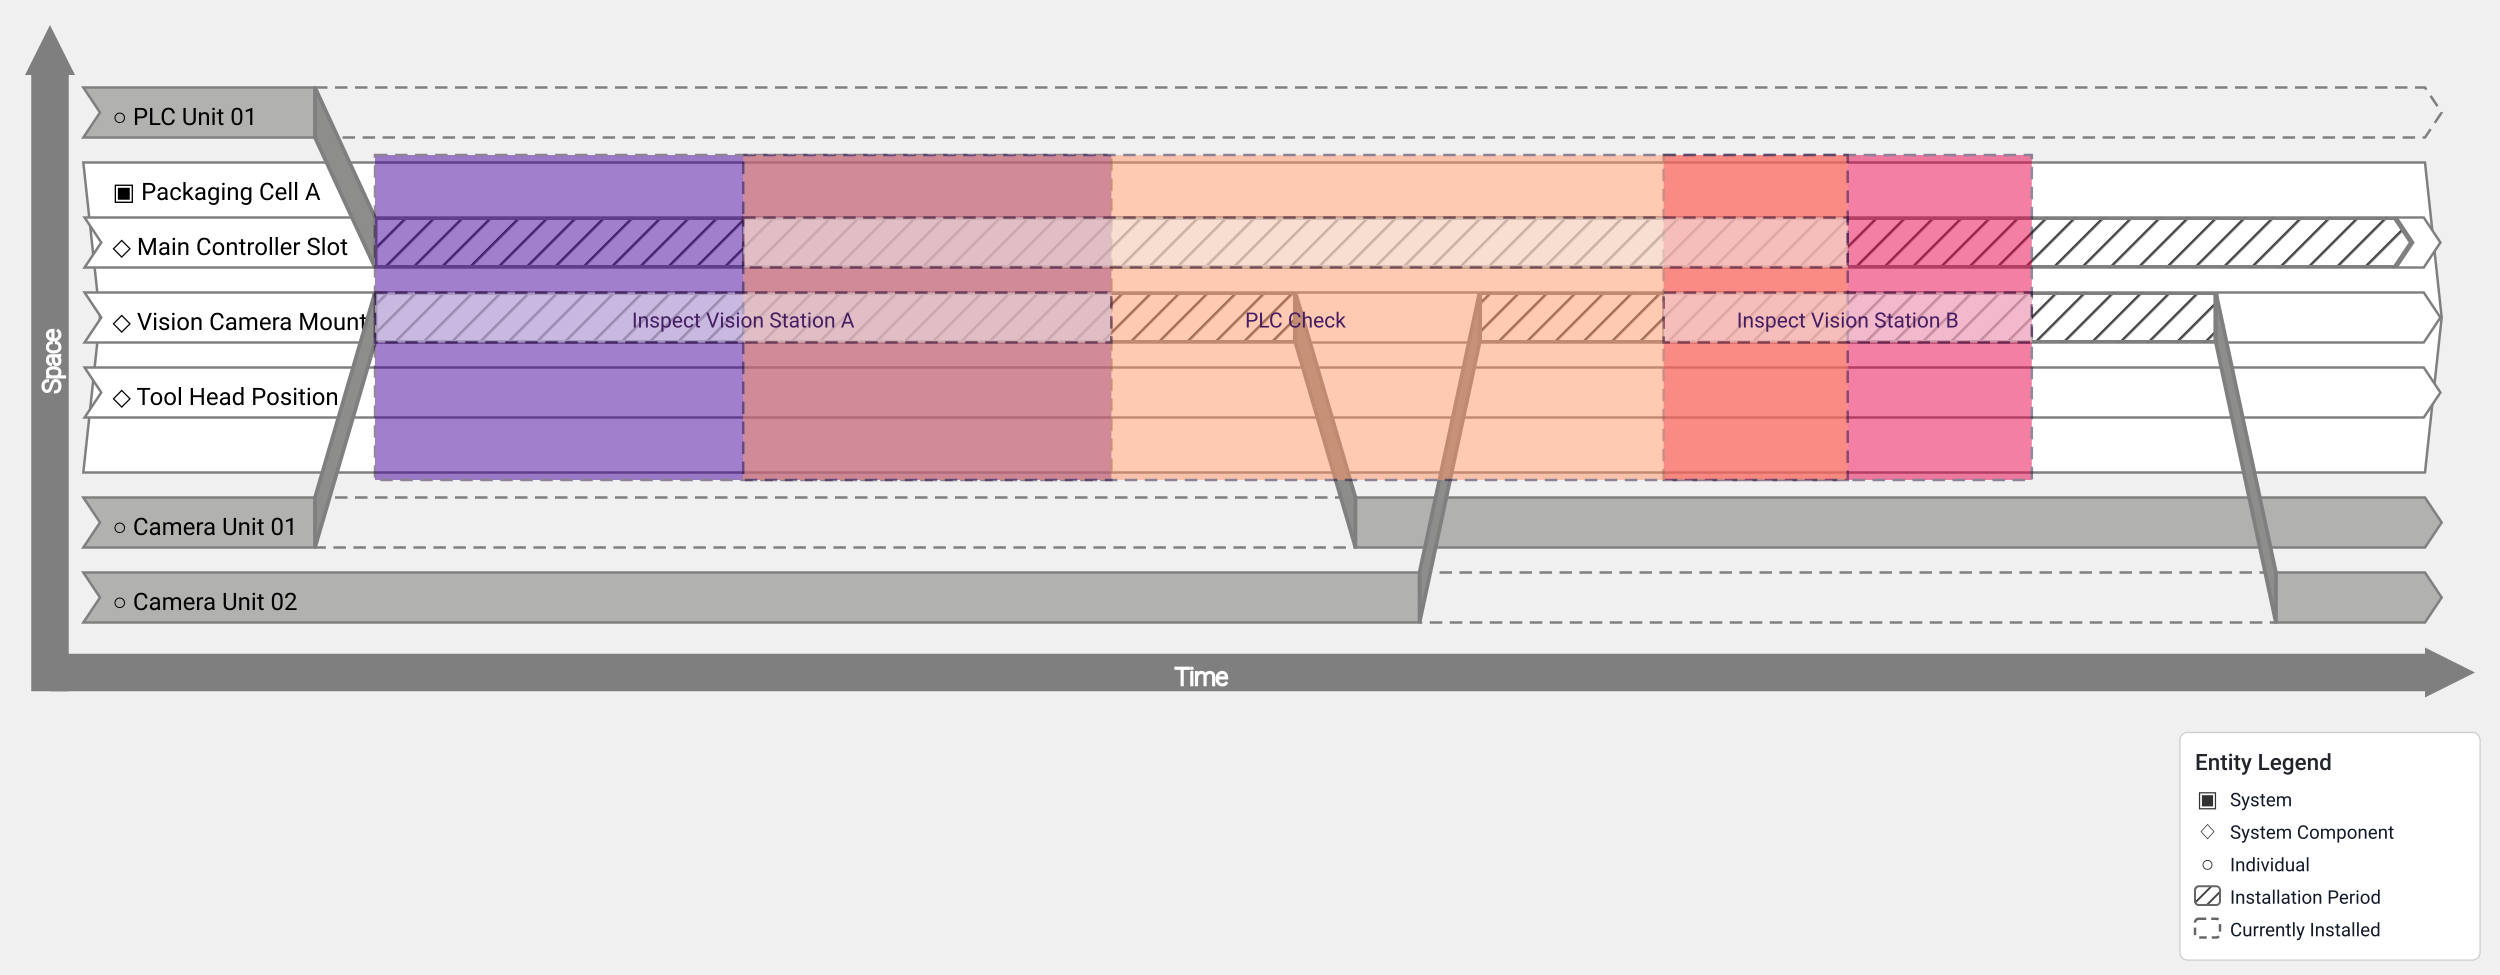
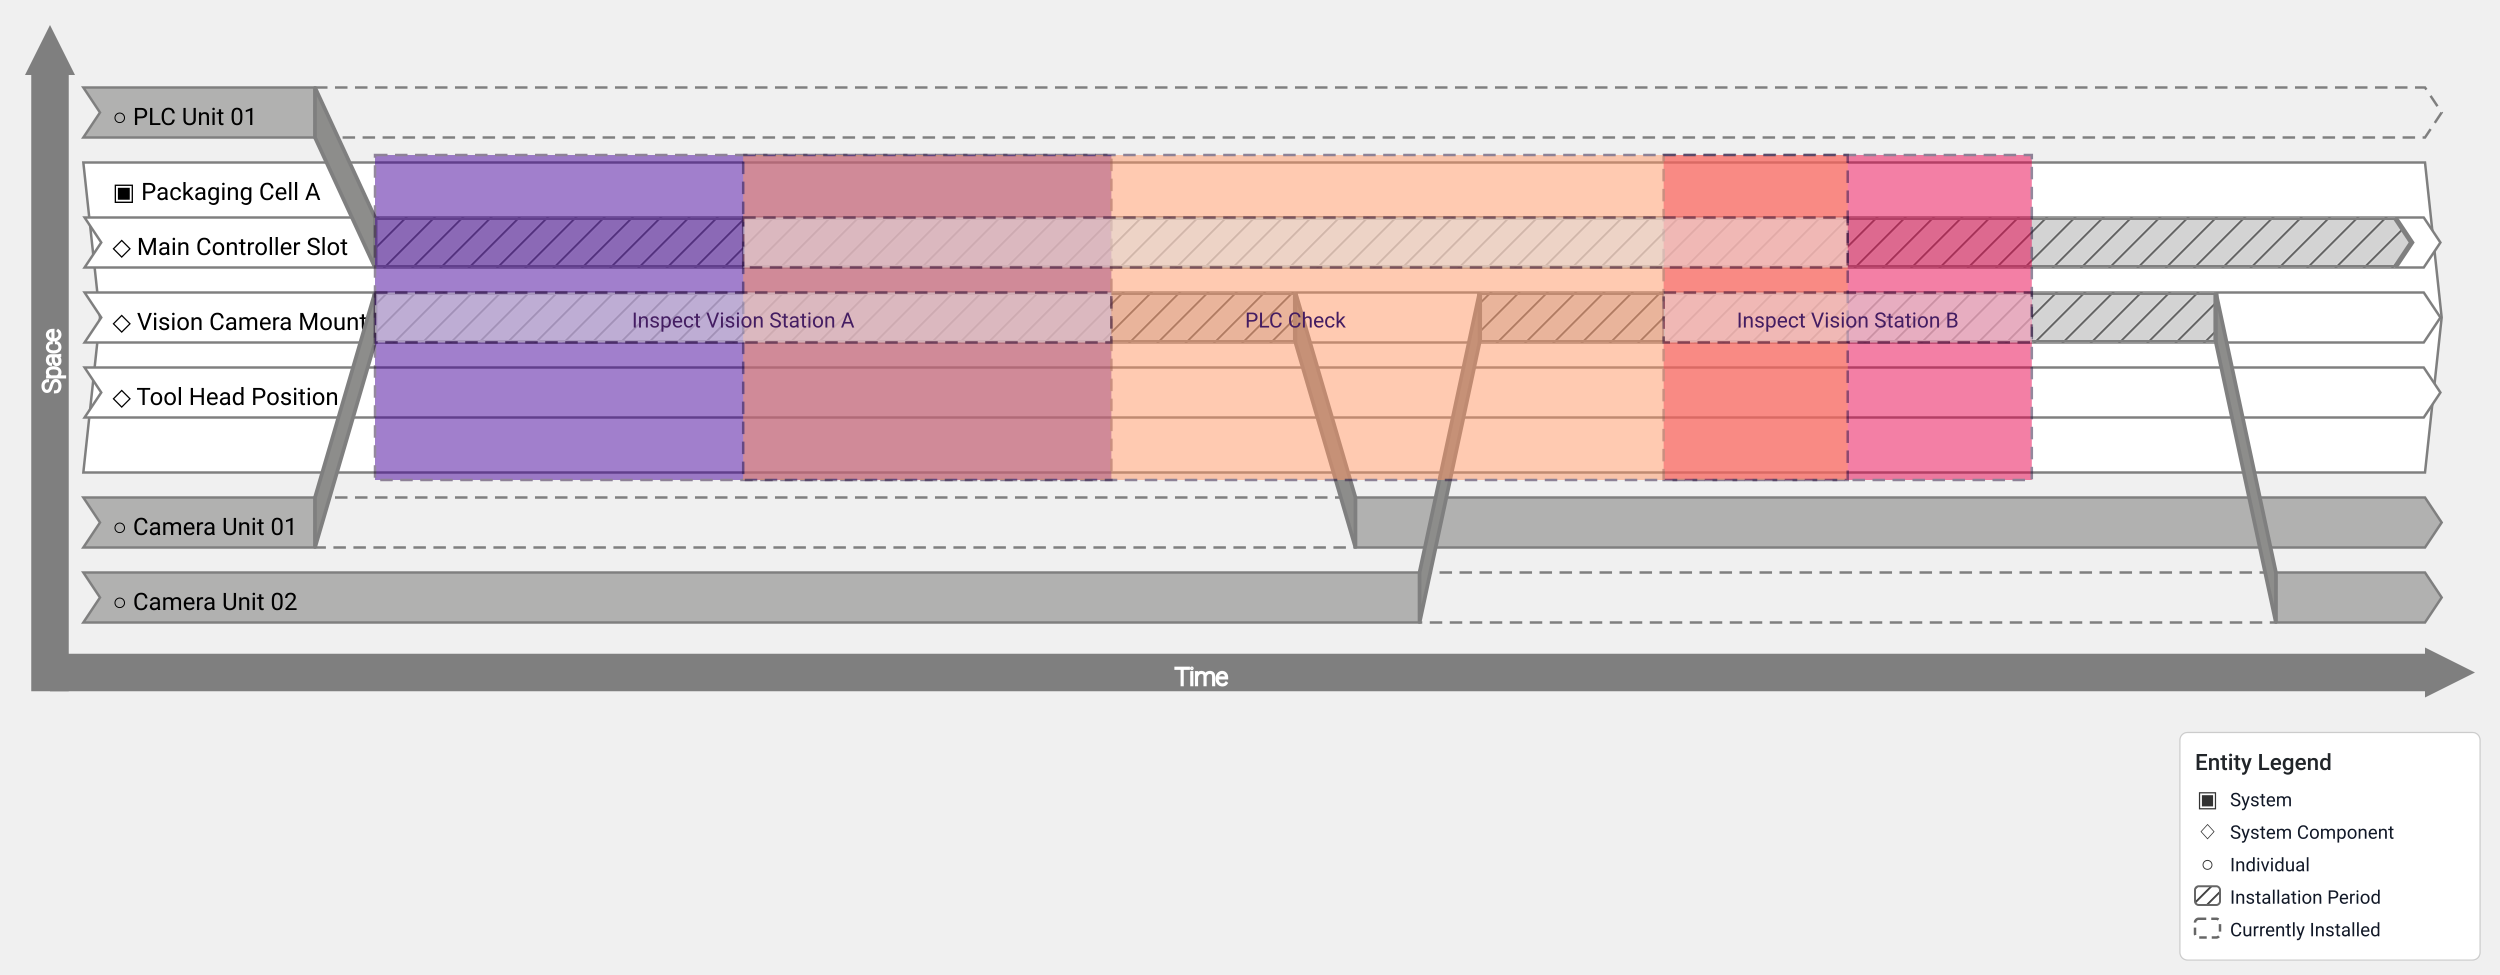
<svg xmlns="http://www.w3.org/2000/svg" viewBox="0 0 1000 390" style="min-width: 100%; max-width: 100%;">
  <g id="activity-diagram-group" transform="translate(0,0) scale(1)">
    <defs>
      <mask id="activity-mask" maskUnits="userSpaceOnUse">
        <rect x="-50000" y="-50000" width="100000" height="100000" fill="white" />
        <rect x="-50000" y="35" width="100000" height="20" fill="black" />
        <path d="M 33.333 35 l 92.667 0l 0 20l -92.667 0l 6.667 -10 -6.667 -10Z" fill="white" />
        <rect x="-50000" y="65" width="100000" height="124" fill="black" />
        <path d="M 33.333 65 l 936.667 0l 6.667 62 -6.667 62l -936.667 0l 6.667 -62 -6.667 -62Z" fill="white" />
        <rect x="-50000" y="87" width="100000" height="20" fill="black" />
        <path d="M 33.833 87 l 935.667 0l 6.667 10 -6.667 10l -935.667 0l 6.667 -10 -6.667 -10Z" fill="white" />
        <rect x="-50000" y="117" width="100000" height="20" fill="black" />
        <path d="M 33.833 117 l 935.667 0l 6.667 10 -6.667 10l -935.667 0l 6.667 -10 -6.667 -10Z" fill="white" />
        <rect x="-50000" y="147" width="100000" height="20" fill="black" />
        <path d="M 33.833 147 l 935.667 0l 6.667 10 -6.667 10l -935.667 0l 6.667 -10 -6.667 -10Z" fill="white" />
        <rect x="-50000" y="199" width="100000" height="20" fill="black" />
        <path d="M 33.333 199 l 92.667 0l 0 20l -92.667 0l 6.667 -10 -6.667 -10Z M 542.182 199 l 427.818 0l 6.667 10 -6.667 10l -427.818 0Z" fill="white" />
        <rect x="-50000" y="229" width="100000" height="20" fill="black" />
        <path d="M 33.333 229 l 534.485 0l 0 20l -534.485 0l 6.667 -10 -6.667 -10Z M 910.364 229 l 59.636 0l 6.667 10 -6.667 10l -59.636 0Z" fill="white" />
      </mask>
      <pattern id="installHatch" width="8" height="8" patternUnits="userSpaceOnUse" patternTransform="rotate(45)">
+         <rect width="8" height="8" fill="#d3d3d3" />
        <line x1="0" y1="0" x2="0" y2="8" stroke="#666" stroke-width="1.5" />
      </pattern>
      <pattern id="installHatchHighlight" width="8" height="8" patternUnits="userSpaceOnUse" patternTransform="rotate(45)">
+         <rect width="8" height="8" fill="#d3d3d3" />
        <line x1="0" y1="0" x2="0" y2="8" stroke="#444" stroke-width="2" />
      </pattern>
      <clipPath id="installClip-ea7aeaec-ef96-47cc-a985-a3d0d0cf8ce3">
        <path d="M 33.833 87 l 935.667 0l 6.667 10 -6.667 10l -935.667 0l 6.667 -10 -6.667 -10Z" />
      </clipPath>
      <clipPath id="installClip-aff3b7c0-ceb5-45d6-823a-55f9f7750020">
        <path d="M 33.833 117 l 935.667 0l 6.667 10 -6.667 10l -935.667 0l 6.667 -10 -6.667 -10Z" />
      </clipPath>
      <pattern id="exportInstallHatch" width="4" height="4" patternUnits="userSpaceOnUse" patternTransform="rotate(45)">
        <line x1="0" y1="0" x2="0" y2="4" stroke="#444" stroke-width="1.5" />
      </pattern>
    </defs>
-     <path class="individual" id="icd90635f-106f-44a1-87d9-cfae1a464153" d="M 33.333 35 l 92.667 0l 0 20l -92.667 0l 6.667 -10 -6.667 -10Z" stroke="#7F7F7F" stroke-width="1px" fill="#B1B1B0" data-row-y="35" style="cursor: ns-resize;" />
-     <path class="individual" id="i63933611-7662-416a-b273-9141f3b46ba9" d="M 33.333 65 l 936.667 0l 6.667 62 -6.667 62l -936.667 0l 6.667 -62 -6.667 -62Z" stroke="#7F7F7F" stroke-width="1px" fill="white" data-row-y="65" style="cursor: ns-resize;" />
-     <path class="individual" id="iea7aeaec-ef96-47cc-a985-a3d0d0cf8ce3" d="M 33.833 87 l 935.667 0l 6.667 10 -6.667 10l -935.667 0l 6.667 -10 -6.667 -10Z" stroke="#7F7F7F" stroke-width="1px" fill="white" data-row-y="87" style="cursor: ns-resize;" />
-     <path class="individual" id="iaff3b7c0-ceb5-45d6-823a-55f9f7750020" d="M 33.833 117 l 935.667 0l 6.667 10 -6.667 10l -935.667 0l 6.667 -10 -6.667 -10Z" stroke="#7F7F7F" stroke-width="1px" fill="white" data-row-y="117" style="cursor: ns-resize;" />
-     <path class="individual" id="i377f8850-57b0-4609-aa68-6263447ff52f" d="M 33.833 147 l 935.667 0l 6.667 10 -6.667 10l -935.667 0l 6.667 -10 -6.667 -10Z" stroke="#7F7F7F" stroke-width="1px" fill="white" data-row-y="147" style="cursor: ns-resize;" />
-     <path class="individual" id="id2b7ea0f-598b-4b12-8f29-e44631c17e86" d="M 33.333 199 l 92.667 0l 0 20l -92.667 0l 6.667 -10 -6.667 -10Z M 542.182 199 l 427.818 0l 6.667 10 -6.667 10l -427.818 0Z" stroke="#7F7F7F" stroke-width="1px" fill="#B1B1B0" data-row-y="199" style="cursor: ns-resize;" />
-     <path class="individual" id="i83cdacdc-9fe8-4ba3-97c4-599d8ed221e1" d="M 33.333 229 l 534.485 0l 0 20l -534.485 0l 6.667 -10 -6.667 -10Z M 910.364 229 l 59.636 0l 6.667 10 -6.667 10l -59.636 0Z" stroke="#7F7F7F" stroke-width="1px" fill="#B1B1B0" data-row-y="229" style="cursor: ns-resize;" />
+     <path class="individual" id="icd90635f-106f-44a1-87d9-cfae1a464153" d="M 33.333 35 l 92.667 0l 0 20l -92.667 0l 6.667 -10 -6.667 -10Z" stroke="#7F7F7F" stroke-width="1px" fill="#B1B1B0" data-row-y="35" style="cursor: default;" />
+     <path class="individual" id="i63933611-7662-416a-b273-9141f3b46ba9" d="M 33.333 65 l 936.667 0l 6.667 62 -6.667 62l -936.667 0l 6.667 -62 -6.667 -62Z" stroke="#7F7F7F" stroke-width="1px" fill="white" data-row-y="65" style="cursor: default; fill: white;" />
+     <path class="individual" id="iea7aeaec-ef96-47cc-a985-a3d0d0cf8ce3" d="M 33.833 87 l 935.667 0l 6.667 10 -6.667 10l -935.667 0l 6.667 -10 -6.667 -10Z" stroke="#7F7F7F" stroke-width="1px" fill="white" data-row-y="87" style="cursor: default; fill: white;" />
+     <path class="individual" id="iaff3b7c0-ceb5-45d6-823a-55f9f7750020" d="M 33.833 117 l 935.667 0l 6.667 10 -6.667 10l -935.667 0l 6.667 -10 -6.667 -10Z" stroke="#7F7F7F" stroke-width="1px" fill="white" data-row-y="117" style="cursor: default; fill: white;" />
+     <path class="individual" id="i377f8850-57b0-4609-aa68-6263447ff52f" d="M 33.833 147 l 935.667 0l 6.667 10 -6.667 10l -935.667 0l 6.667 -10 -6.667 -10Z" stroke="#7F7F7F" stroke-width="1px" fill="white" data-row-y="147" style="cursor: default; fill: white;" />
+     <path class="individual" id="id2b7ea0f-598b-4b12-8f29-e44631c17e86" d="M 33.333 199 l 92.667 0l 0 20l -92.667 0l 6.667 -10 -6.667 -10Z M 542.182 199 l 427.818 0l 6.667 10 -6.667 10l -427.818 0Z" stroke="#7F7F7F" stroke-width="1px" fill="#B1B1B0" data-row-y="199" style="cursor: default; fill: rgb(177, 177, 176);" />
+     <path class="individual" id="i83cdacdc-9fe8-4ba3-97c4-599d8ed221e1" d="M 33.333 229 l 534.485 0l 0 20l -534.485 0l 6.667 -10 -6.667 -10Z M 910.364 229 l 59.636 0l 6.667 10 -6.667 10l -59.636 0Z" stroke="#7F7F7F" stroke-width="1px" fill="#B1B1B0" data-row-y="229" style="cursor: default; fill: rgb(177, 177, 176);" />
    <path class="installDash" d="M 126 35 l 844 0l 6.667 10 -6.667 10l -844 0Z" fill="none" stroke="#7F7F7F" stroke-width="1px" stroke-dasharray="5,3" data-individual-id="cd90635f-106f-44a1-87d9-cfae1a464153" style="pointer-events: none;" />
    <path class="installDash" d="M 126 199 l 416.182 0l 0 20l -416.182 0Z" fill="none" stroke="#7F7F7F" stroke-width="1px" stroke-dasharray="5,3" data-individual-id="d2b7ea0f-598b-4b12-8f29-e44631c17e86" style="pointer-events: none;" />
    <path class="installDash" d="M 567.818 229 l 342.545 0l 0 20l -342.545 0Z" fill="none" stroke="#7F7F7F" stroke-width="1px" stroke-dasharray="5,3" data-individual-id="83cdacdc-9fe8-4ba3-97c4-599d8ed221e1" style="pointer-events: none;" />
-     <text class="individualLabel" id="ilcd90635f-106f-44a1-87d9-cfae1a464153" x="45" y="50" text-anchor="start" font-family="Roboto, Arial, sans-serif" font-size="0.8em">○ PLC Unit 01</text>
-     <text class="individualLabel" id="il63933611-7662-416a-b273-9141f3b46ba9" x="45" y="80" text-anchor="start" font-family="Roboto, Arial, sans-serif" font-size="0.8em">▣ Packaging Cell A</text>
-     <text class="individualLabel" id="ilea7aeaec-ef96-47cc-a985-a3d0d0cf8ce3" x="45" y="102" text-anchor="start" font-family="Roboto, Arial, sans-serif" font-size="0.8em">◇ Main Controller Slot</text>
-     <text class="individualLabel" id="ilaff3b7c0-ceb5-45d6-823a-55f9f7750020" x="45" y="132" text-anchor="start" font-family="Roboto, Arial, sans-serif" font-size="0.8em">◇ Vision Camera Mount</text>
-     <text class="individualLabel" id="il377f8850-57b0-4609-aa68-6263447ff52f" x="45" y="162" text-anchor="start" font-family="Roboto, Arial, sans-serif" font-size="0.8em">◇ Tool Head Position</text>
-     <text class="individualLabel" id="ild2b7ea0f-598b-4b12-8f29-e44631c17e86" x="45" y="214" text-anchor="start" font-family="Roboto, Arial, sans-serif" font-size="0.8em">○ Camera Unit 01</text>
-     <text class="individualLabel" id="il83cdacdc-9fe8-4ba3-97c4-599d8ed221e1" x="45" y="244" text-anchor="start" font-family="Roboto, Arial, sans-serif" font-size="0.8em">○ Camera Unit 02</text>
-     <path class="installHatch" d="M 150 87 L 958 87 L 964.667 97 L 958 107 L 150 107 Z" fill="url(#installHatchHighlight)" stroke="#7F7F7F" stroke-width="2" opacity="1" clip-path="url(#installClip-ea7aeaec-ef96-47cc-a985-a3d0d0cf8ce3)" data-installed-id="cd90635f-106f-44a1-87d9-cfae1a464153" data-target-id="ea7aeaec-ef96-47cc-a985-a3d0d0cf8ce3" />
+     <text class="individualLabel" id="ilcd90635f-106f-44a1-87d9-cfae1a464153" x="45" y="50" text-anchor="start" font-family="Roboto, Arial, sans-serif" font-size="0.8em" style="cursor: default;">○ PLC Unit 01</text>
+     <text class="individualLabel" id="il63933611-7662-416a-b273-9141f3b46ba9" x="45" y="80" text-anchor="start" font-family="Roboto, Arial, sans-serif" font-size="0.8em" style="cursor: default;">▣ Packaging Cell A</text>
+     <text class="individualLabel" id="ilea7aeaec-ef96-47cc-a985-a3d0d0cf8ce3" x="45" y="102" text-anchor="start" font-family="Roboto, Arial, sans-serif" font-size="0.8em" style="cursor: default;">◇ Main Controller Slot</text>
+     <text class="individualLabel" id="ilaff3b7c0-ceb5-45d6-823a-55f9f7750020" x="45" y="132" text-anchor="start" font-family="Roboto, Arial, sans-serif" font-size="0.8em" style="cursor: default;">◇ Vision Camera Mount</text>
+     <text class="individualLabel" id="il377f8850-57b0-4609-aa68-6263447ff52f" x="45" y="162" text-anchor="start" font-family="Roboto, Arial, sans-serif" font-size="0.8em" style="cursor: default;">◇ Tool Head Position</text>
+     <text class="individualLabel" id="ild2b7ea0f-598b-4b12-8f29-e44631c17e86" x="45" y="214" text-anchor="start" font-family="Roboto, Arial, sans-serif" font-size="0.8em" style="cursor: default;">○ Camera Unit 01</text>
+     <text class="individualLabel" id="il83cdacdc-9fe8-4ba3-97c4-599d8ed221e1" x="45" y="244" text-anchor="start" font-family="Roboto, Arial, sans-serif" font-size="0.8em" style="cursor: default;">○ Camera Unit 02</text>
+     <path class="installHatch" d="M 150 87 L 958 87 L 964.667 97 L 958 107 L 150 107 Z" fill="url(#installHatch)" stroke="#7F7F7F" stroke-width="2" opacity="1" clip-path="url(#installClip-ea7aeaec-ef96-47cc-a985-a3d0d0cf8ce3)" data-installed-id="cd90635f-106f-44a1-87d9-cfae1a464153" data-target-id="ea7aeaec-ef96-47cc-a985-a3d0d0cf8ce3" />
    <path class="installConnectorRibbon" d="M 126 35 L 126 55 L 150 107 L 150 87 Z" fill="#8d8d8b" fill-opacity="1" stroke="#7F7F7F" stroke-width="1.5" data-ribbon-kind="start" data-main-x="150" data-side-x="126" data-lower-top="35" data-lower-bottom="55" data-upper-top="87" data-upper-bottom="107" data-installed-id="cd90635f-106f-44a1-87d9-cfae1a464153" data-target-id="ea7aeaec-ef96-47cc-a985-a3d0d0cf8ce3" />
-     <rect class="installHatch" x="150" y="117" width="368.182" height="20" fill="url(#installHatchHighlight)" stroke="#7F7F7F" stroke-width="2" opacity="1" clip-path="url(#installClip-aff3b7c0-ceb5-45d6-823a-55f9f7750020)" data-installed-id="d2b7ea0f-598b-4b12-8f29-e44631c17e86" data-target-id="aff3b7c0-ceb5-45d6-823a-55f9f7750020" />
+     <rect class="installHatch" x="150" y="117" width="368.182" height="20" fill="url(#installHatch)" stroke="#7F7F7F" stroke-width="2" opacity="1" clip-path="url(#installClip-aff3b7c0-ceb5-45d6-823a-55f9f7750020)" data-installed-id="d2b7ea0f-598b-4b12-8f29-e44631c17e86" data-target-id="aff3b7c0-ceb5-45d6-823a-55f9f7750020" />
    <path class="installConnectorRibbon" d="M 126 199 L 126 219 L 150 137 L 150 117 Z" fill="#8d8d8b" fill-opacity="1" stroke="#7F7F7F" stroke-width="1.5" data-ribbon-kind="start" data-main-x="150" data-side-x="126" data-lower-top="199" data-lower-bottom="219" data-upper-top="117" data-upper-bottom="137" data-installed-id="d2b7ea0f-598b-4b12-8f29-e44631c17e86" data-target-id="aff3b7c0-ceb5-45d6-823a-55f9f7750020" />
    <path class="installConnectorRibbon" d="M 518.182 117 L 518.182 137 L 542.182 219 L 542.182 199 Z" fill="#8d8d8b" fill-opacity="1" stroke="#7F7F7F" stroke-width="1.5" data-ribbon-kind="end" data-main-x="518.1818181818182" data-side-x="542.1818181818182" data-lower-top="199" data-lower-bottom="219" data-upper-top="117" data-upper-bottom="137" data-installed-id="d2b7ea0f-598b-4b12-8f29-e44631c17e86" data-target-id="aff3b7c0-ceb5-45d6-823a-55f9f7750020" />
-     <rect class="installHatch" x="591.818" y="117" width="294.545" height="20" fill="url(#installHatchHighlight)" stroke="#7F7F7F" stroke-width="2" opacity="1" clip-path="url(#installClip-aff3b7c0-ceb5-45d6-823a-55f9f7750020)" data-installed-id="83cdacdc-9fe8-4ba3-97c4-599d8ed221e1" data-target-id="aff3b7c0-ceb5-45d6-823a-55f9f7750020" />
+     <rect class="installHatch" x="591.818" y="117" width="294.545" height="20" fill="url(#installHatch)" stroke="#7F7F7F" stroke-width="2" opacity="1" clip-path="url(#installClip-aff3b7c0-ceb5-45d6-823a-55f9f7750020)" data-installed-id="83cdacdc-9fe8-4ba3-97c4-599d8ed221e1" data-target-id="aff3b7c0-ceb5-45d6-823a-55f9f7750020" />
    <path class="installConnectorRibbon" d="M 567.818 229 L 567.818 249 L 591.818 137 L 591.818 117 Z" fill="#8d8d8b" fill-opacity="1" stroke="#7F7F7F" stroke-width="1.5" data-ribbon-kind="start" data-main-x="591.8181818181819" data-side-x="567.8181818181819" data-lower-top="229" data-lower-bottom="249" data-upper-top="117" data-upper-bottom="137" data-installed-id="83cdacdc-9fe8-4ba3-97c4-599d8ed221e1" data-target-id="aff3b7c0-ceb5-45d6-823a-55f9f7750020" />
    <path class="installConnectorRibbon" d="M 886.364 117 L 886.364 137 L 910.364 249 L 910.364 229 Z" fill="#8d8d8b" fill-opacity="1" stroke="#7F7F7F" stroke-width="1.5" data-ribbon-kind="end" data-main-x="886.3636363636364" data-side-x="910.3636363636364" data-lower-top="229" data-lower-bottom="249" data-upper-top="117" data-upper-bottom="137" data-installed-id="83cdacdc-9fe8-4ba3-97c4-599d8ed221e1" data-target-id="aff3b7c0-ceb5-45d6-823a-55f9f7750020" />
-     <rect class="activity" id="afd9ca9e6-bdc6-4375-b3f7-22ffa40106a2" x="150" y="62" width="294.545" height="130" stroke="#29123b" stroke-dasharray="5,3" stroke-width="1px" fill="#440099" opacity="0.5" />
+     <rect class="activity" id="afd9ca9e6-bdc6-4375-b3f7-22ffa40106a2" x="150" y="62" width="294.545" height="130" stroke="#29123b" stroke-dasharray="5,3" stroke-width="1px" fill="#440099" opacity="0.5" style="" />
    <rect class="activity" id="af9342ca8-6493-4851-9c77-f64ddb6e8076" x="665.455" y="62" width="147.273" height="130" stroke="#29123b" stroke-dasharray="5,3" stroke-width="1px" fill="#e7004c" opacity="0.5" />
-     <rect class="activity" id="a4535cc34-194d-4970-b7d5-307a4d66cb36" x="297.273" y="62" width="441.818" height="130" stroke="#29123b" stroke-dasharray="5,3" stroke-width="1px" fill="#ff9664" opacity="0.5" />
-     <rect class="participation" id="pfd9ca9e6-bdc6-4375-b3f7-22ffa40106a2d2b7ea0f-598b-4b12-8f29-e44631c17e86" data-individual-id="d2b7ea0f-598b-4b12-8f29-e44631c17e86" data-row-id="aff3b7c0-ceb5-45d6-823a-55f9f7750020" data-activity-id="fd9ca9e6-bdc6-4375-b3f7-22ffa40106a2" x="150" y="117" width="294.545" height="20" stroke="#29123b" stroke-dasharray="5,3" stroke-width="1px" fill="#F2F2F2" opacity="0.5" />
+     <rect class="activity" id="a4535cc34-194d-4970-b7d5-307a4d66cb36" x="297.273" y="62" width="441.818" height="130" stroke="#29123b" stroke-dasharray="5,3" stroke-width="1px" fill="#ff9664" opacity="0.5" style="" />
+     <rect class="participation" id="pfd9ca9e6-bdc6-4375-b3f7-22ffa40106a2d2b7ea0f-598b-4b12-8f29-e44631c17e86" data-individual-id="d2b7ea0f-598b-4b12-8f29-e44631c17e86" data-row-id="aff3b7c0-ceb5-45d6-823a-55f9f7750020" data-activity-id="fd9ca9e6-bdc6-4375-b3f7-22ffa40106a2" x="150" y="117" width="294.545" height="20" stroke="#29123b" stroke-dasharray="5,3" stroke-width="1px" fill="#F2F2F2" opacity="0.5" style="" />
    <rect class="participation" id="pf9342ca8-6493-4851-9c77-f64ddb6e807683cdacdc-9fe8-4ba3-97c4-599d8ed221e1" data-individual-id="83cdacdc-9fe8-4ba3-97c4-599d8ed221e1" data-row-id="aff3b7c0-ceb5-45d6-823a-55f9f7750020" data-activity-id="f9342ca8-6493-4851-9c77-f64ddb6e8076" x="665.455" y="117" width="147.273" height="20" stroke="#29123b" stroke-dasharray="5,3" stroke-width="1px" fill="#F2F2F2" opacity="0.5" />
-     <rect class="participation" id="p4535cc34-194d-4970-b7d5-307a4d66cb36cd90635f-106f-44a1-87d9-cfae1a464153" data-individual-id="cd90635f-106f-44a1-87d9-cfae1a464153" data-row-id="ea7aeaec-ef96-47cc-a985-a3d0d0cf8ce3" data-activity-id="4535cc34-194d-4970-b7d5-307a4d66cb36" x="297.273" y="87" width="441.818" height="20" stroke="#29123b" stroke-dasharray="5,3" stroke-width="1px" fill="#F2F2F2" opacity="0.5" />
+     <rect class="participation" id="p4535cc34-194d-4970-b7d5-307a4d66cb36cd90635f-106f-44a1-87d9-cfae1a464153" data-individual-id="cd90635f-106f-44a1-87d9-cfae1a464153" data-row-id="ea7aeaec-ef96-47cc-a985-a3d0d0cf8ce3" data-activity-id="4535cc34-194d-4970-b7d5-307a4d66cb36" x="297.273" y="87" width="441.818" height="20" stroke="#29123b" stroke-dasharray="5,3" stroke-width="1px" fill="#F2F2F2" opacity="0.5" style="" />
    <defs class="axisTriangle">
      <marker id="triangle" refX="0" refY="10" markerWidth="20" markerHeight="20" markerUnits="userSpaceOnUse" orient="auto" viewbox="0 0 20 20">
        <path d="M 0 0 L 20 10 L 0 20 z" style="fill: rgb(127, 127, 127);" />
      </marker>
    </defs>
    <line class="axisLine" x1="20" y1="269" x2="970" y2="269" marker-end="url(#triangle)" stroke="#7F7F7F" stroke-width="15" />
    <text class="axisLable" x="470" y="274" stroke="white" fill="white" font-size="0.8em" font-weight="200" text-anchor="start" font-family="Roboto, Arial, sans-serif">Time</text>
    <line class="axisLine" x1="20" y1="276.5" x2="20" y2="30" marker-end="url(#triangle)" stroke="#7F7F7F" stroke-width="15" />
    <text class="axisLable" x="44" y="164.5" stroke="white" fill="white" font-size="0.8em" font-weight="200" text-anchor="middle" font-family="Roboto, Arial, sans-serif" transform="rotate(270 24 164.5)">Space</text>
    <text class="activityLabel" id="alfd9ca9e6-bdc6-4375-b3f7-22ffa40106a2" x="297.273" y="131" text-anchor="middle" font-family="Roboto, Arial, sans-serif" font-size="0.7em" fill="#441d62">Inspect Vision Station A</text>
    <text class="activityLabel" id="alf9342ca8-6493-4851-9c77-f64ddb6e8076" x="739.091" y="131" text-anchor="middle" font-family="Roboto, Arial, sans-serif" font-size="0.7em" fill="#441d62">Inspect Vision Station B</text>
    <text class="activityLabel" id="al4535cc34-194d-4970-b7d5-307a4d66cb36" x="518.182" y="131" text-anchor="middle" font-family="Roboto, Arial, sans-serif" font-size="0.7em" fill="#441d62">PLC Check</text>
  </g>
  <g transform="translate(872, 293)">
    <rect x="0" y="0" width="120" height="91" fill="white" stroke="rgba(0,0,0,0.175)" stroke-width="0.5" rx="3" />
    <text x="6" y="15" font-family="Roboto, Arial, sans-serif" font-size="9" font-weight="500" fill="#212529">Entity Legend</text>
    <g>
      <text x="11" y="29.65" text-anchor="middle" font-size="9" fill="#333">▣</text>
      <text x="20" y="29.5" font-family="Roboto, Arial, sans-serif" font-size="7.5" fill="#111827">System</text>
    </g>
    <g>
      <text x="11" y="42.65" text-anchor="middle" font-size="9" fill="#333">◇</text>
      <text x="20" y="42.5" font-family="Roboto, Arial, sans-serif" font-size="7.5" fill="#111827">System Component</text>
    </g>
    <g>
      <text x="11" y="55.65" text-anchor="middle" font-size="9" fill="#333">○</text>
      <text x="20" y="55.5" font-family="Roboto, Arial, sans-serif" font-size="7.5" fill="#111827">Individual</text>
    </g>
    <g>
      <rect x="6" y="61.5" width="10" height="7.5" rx="1.5" fill="url(#exportInstallHatch)" stroke="#666" stroke-width="0.8" />
      <text x="20" y="68.5" font-family="Roboto, Arial, sans-serif" font-size="7.5" fill="#111827">Installation Period</text>
    </g>
    <g>
      <rect x="6" y="74.5" width="10" height="7.5" rx="1.5" fill="none" stroke="#666" stroke-width="1" stroke-dasharray="3,2" />
      <text x="20" y="81.5" font-family="Roboto, Arial, sans-serif" font-size="7.5" fill="#111827">Currently Installed</text>
    </g>
  </g>
</svg>
